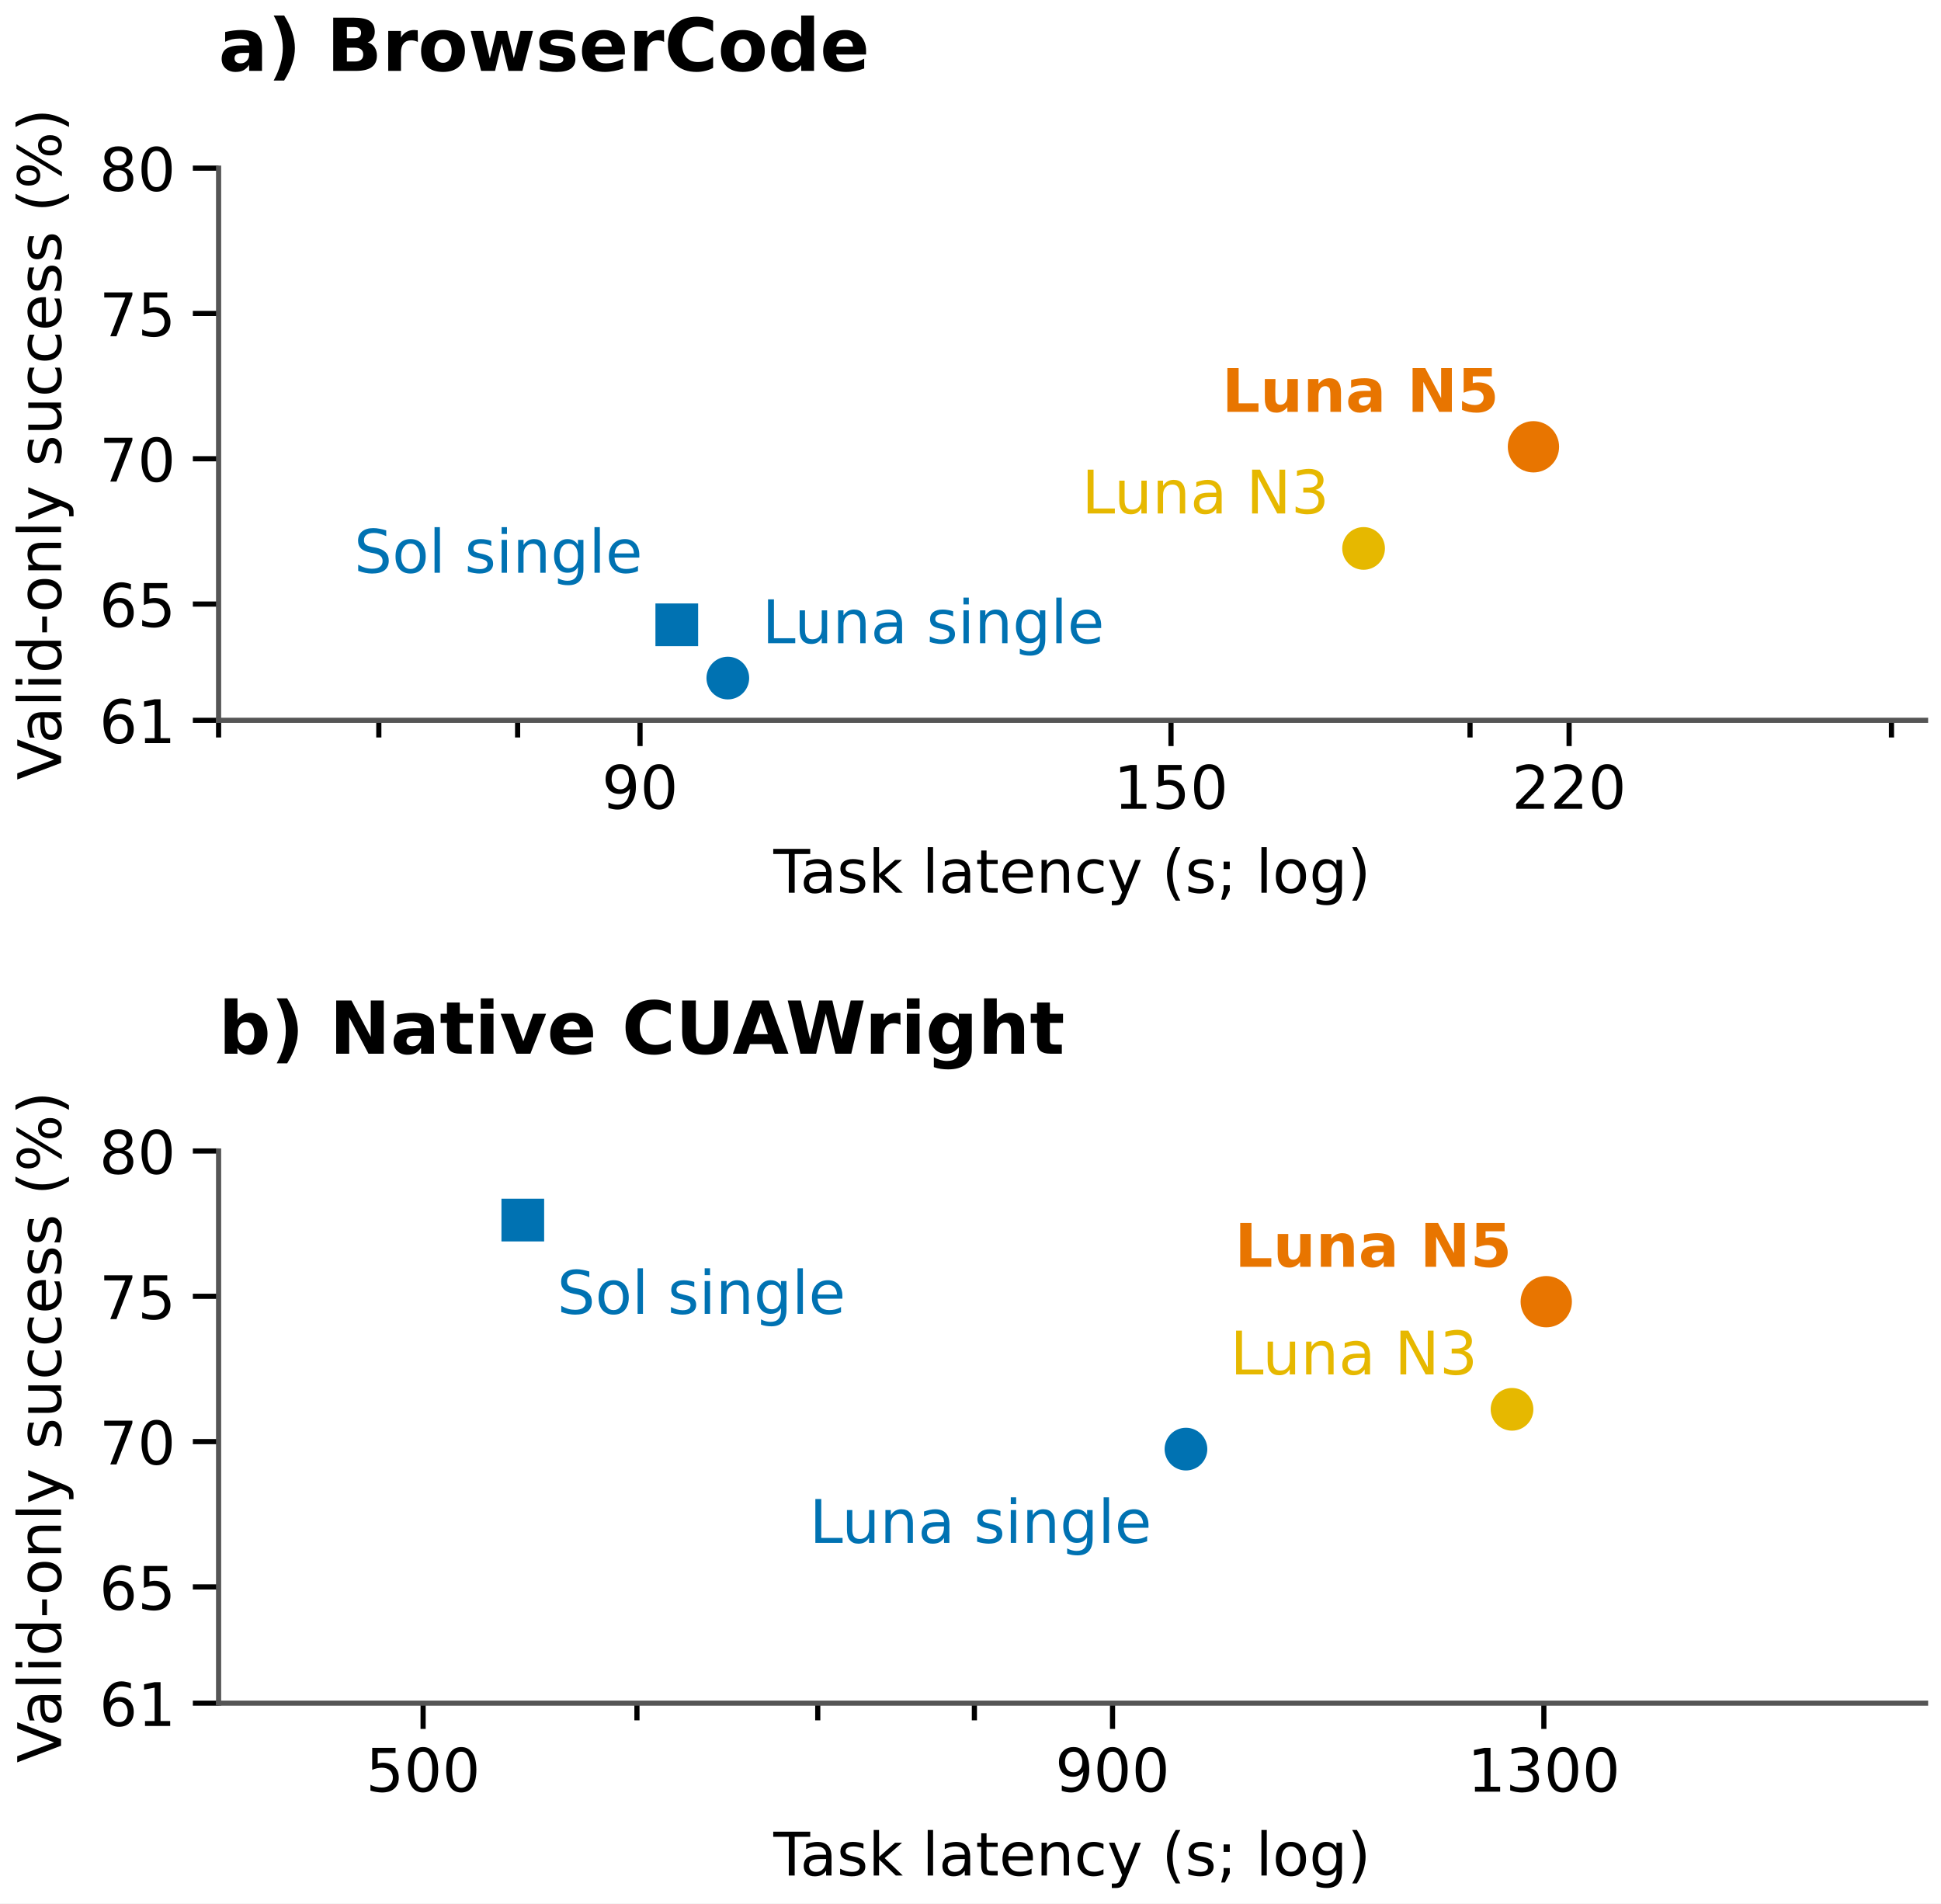
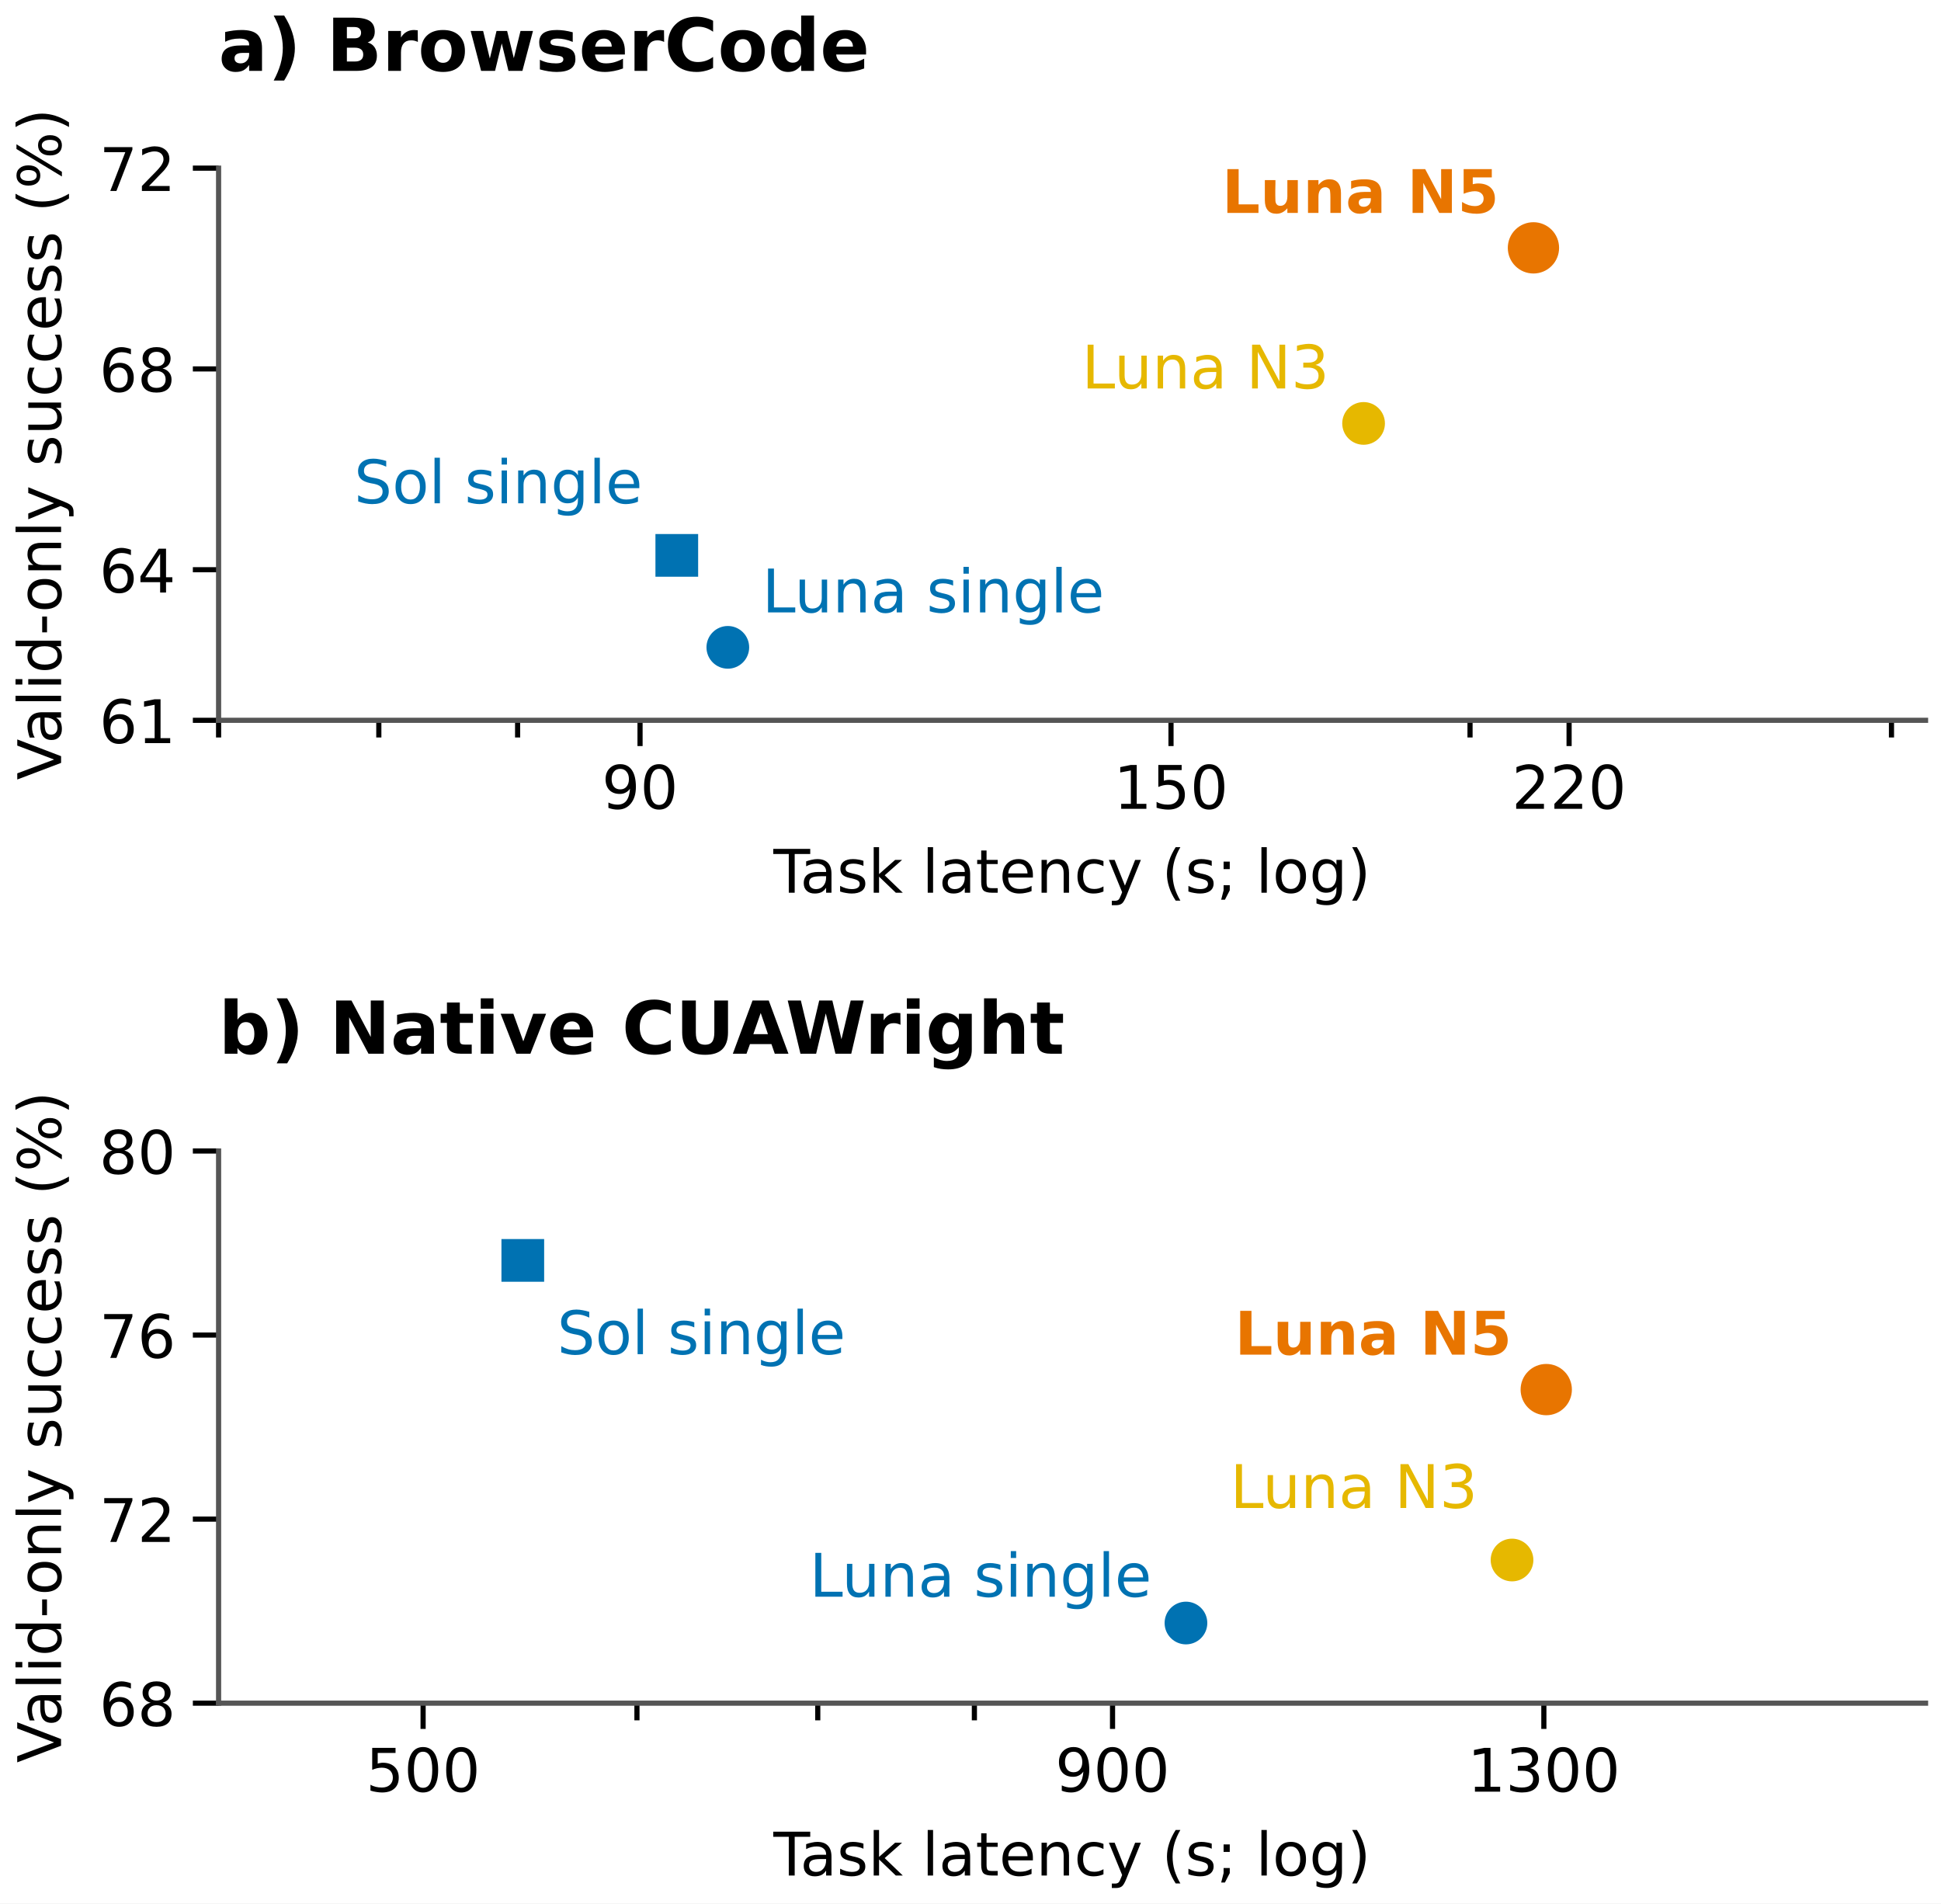
<svg xmlns="http://www.w3.org/2000/svg" xmlns:xlink="http://www.w3.org/1999/xlink" width="226.272pt" height="221.868pt" viewBox="0 0 226.272 221.868" version="1.1">
  <defs>
    <style type="text/css">*{stroke-linejoin: round; stroke-linecap: butt}</style>
  </defs>
  <g id="figure_1">
    <g id="patch_1">
      <path d="M 0 221.868 L 226.272 221.868 L 226.272 0 L 0 0 z " style="fill: #ffffff" />
    </g>
    <g id="axes_1">
      <g id="patch_2">
        <path d="M 25.482 83.958 L 224.472 83.958 L 224.472 19.599 L 25.482 19.599 z " style="fill: #ffffff" />
      </g>
      <g id="matplotlib.axis_1">
        <g id="xtick_1">
          <g id="line2d_1">
            <defs>
-               <path id="m2c87d42861" d="M 0 0 L 0 3 " style="stroke: #000000; stroke-width: 0.6" />
+               <path id="m4e967ffd11" d="M 0 0 L 0 3 " style="stroke: #000000; stroke-width: 0.6" />
            </defs>
            <g>
-               <use xlink:href="#m2c87d42861" x="74.613" y="83.958" style="stroke: #000000; stroke-width: 0.6" />
+               <use xlink:href="#m4e967ffd11" x="74.613" y="83.958" style="stroke: #000000; stroke-width: 0.6" />
            </g>
          </g>
          <g id="text_1">
            <text style="font: 7px 'DejaVu Sans'; text-anchor: middle" x="74.613" y="94.277" transform="rotate(-0 74.61271 94.27729)">90</text>
          </g>
        </g>
        <g id="xtick_2">
          <g id="line2d_2">
            <g>
-               <use xlink:href="#m2c87d42861" x="136.51" y="83.958" style="stroke: #000000; stroke-width: 0.6" />
+               <use xlink:href="#m4e967ffd11" x="136.51" y="83.958" style="stroke: #000000; stroke-width: 0.6" />
            </g>
          </g>
          <g id="text_2">
            <text style="font: 7px 'DejaVu Sans'; text-anchor: middle" x="136.51" y="94.277" transform="rotate(-0 136.5098 94.27729)">150</text>
          </g>
        </g>
        <g id="xtick_3">
          <g id="line2d_3">
            <g>
-               <use xlink:href="#m2c87d42861" x="182.917" y="83.958" style="stroke: #000000; stroke-width: 0.6" />
+               <use xlink:href="#m4e967ffd11" x="182.917" y="83.958" style="stroke: #000000; stroke-width: 0.6" />
            </g>
          </g>
          <g id="text_3">
            <text style="font: 7px 'DejaVu Sans'; text-anchor: middle" x="182.917" y="94.277" transform="rotate(-0 182.9173 94.27729)">220</text>
          </g>
        </g>
        <g id="xtick_4">
          <g id="line2d_4">
            <defs>
-               <path id="ma12f19c7bb" d="M 0 0 L 0 2 " style="stroke: #000000; stroke-width: 0.6" />
+               <path id="me704eec78e" d="M 0 0 L 0 2 " style="stroke: #000000; stroke-width: 0.6" />
            </defs>
            <g>
-               <use xlink:href="#ma12f19c7bb" x="25.482" y="83.958" style="stroke: #000000; stroke-width: 0.6" />
+               <use xlink:href="#me704eec78e" x="25.482" y="83.958" style="stroke: #000000; stroke-width: 0.6" />
            </g>
          </g>
        </g>
        <g id="xtick_5">
          <g id="line2d_5">
            <g>
-               <use xlink:href="#ma12f19c7bb" x="44.161" y="83.958" style="stroke: #000000; stroke-width: 0.6" />
+               <use xlink:href="#me704eec78e" x="44.161" y="83.958" style="stroke: #000000; stroke-width: 0.6" />
            </g>
          </g>
        </g>
        <g id="xtick_6">
          <g id="line2d_6">
            <g>
-               <use xlink:href="#ma12f19c7bb" x="60.341" y="83.958" style="stroke: #000000; stroke-width: 0.6" />
+               <use xlink:href="#me704eec78e" x="60.341" y="83.958" style="stroke: #000000; stroke-width: 0.6" />
            </g>
          </g>
        </g>
        <g id="xtick_7">
          <g id="line2d_7">
            <g>
-               <use xlink:href="#ma12f19c7bb" x="171.369" y="83.958" style="stroke: #000000; stroke-width: 0.6" />
+               <use xlink:href="#me704eec78e" x="171.369" y="83.958" style="stroke: #000000; stroke-width: 0.6" />
            </g>
          </g>
        </g>
        <g id="xtick_8">
          <g id="line2d_8">
            <g>
-               <use xlink:href="#ma12f19c7bb" x="220.499" y="83.958" style="stroke: #000000; stroke-width: 0.6" />
+               <use xlink:href="#me704eec78e" x="220.499" y="83.958" style="stroke: #000000; stroke-width: 0.6" />
            </g>
          </g>
        </g>
        <g id="text_4">
          <text style="font: 7px 'DejaVu Sans'; text-anchor: middle" x="124.977" y="104.052" transform="rotate(-0 124.9772 104.052)">Task latency (s; log)</text>
        </g>
      </g>
      <g id="matplotlib.axis_2">
        <g id="ytick_1">
          <g id="line2d_9">
            <defs>
-               <path id="m68c492e64d" d="M 0 0 L -3 0 " style="stroke: #000000; stroke-width: 0.6" />
+               <path id="m73b035f167" d="M 0 0 L -3 0 " style="stroke: #000000; stroke-width: 0.6" />
            </defs>
            <g>
-               <use xlink:href="#m68c492e64d" x="25.482" y="83.958" style="stroke: #000000; stroke-width: 0.6" />
+               <use xlink:href="#m73b035f167" x="25.482" y="83.958" style="stroke: #000000; stroke-width: 0.6" />
            </g>
          </g>
          <g id="text_5">
            <text style="font: 7px 'DejaVu Sans'; text-anchor: end" x="20.482" y="86.618" transform="rotate(-0 20.48219 86.61784)">61</text>
          </g>
        </g>
        <g id="ytick_2">
          <g id="line2d_10">
            <g>
-               <use xlink:href="#m68c492e64d" x="25.482" y="70.409" style="stroke: #000000; stroke-width: 0.6" />
+               <use xlink:href="#m73b035f167" x="25.482" y="66.406" style="stroke: #000000; stroke-width: 0.6" />
            </g>
          </g>
          <g id="text_6">
-             <text style="font: 7px 'DejaVu Sans'; text-anchor: end" x="20.482" y="73.068" transform="rotate(-0 20.48219 73.06842)">65</text>
+             <text style="font: 7px 'DejaVu Sans'; text-anchor: end" x="20.482" y="69.065" transform="rotate(-0 20.48219 69.06519)">64</text>
          </g>
        </g>
        <g id="ytick_3">
          <g id="line2d_11">
            <g>
-               <use xlink:href="#m68c492e64d" x="25.482" y="53.472" style="stroke: #000000; stroke-width: 0.6" />
+               <use xlink:href="#m73b035f167" x="25.482" y="43.002" style="stroke: #000000; stroke-width: 0.6" />
            </g>
          </g>
          <g id="text_7">
-             <text style="font: 7px 'DejaVu Sans'; text-anchor: end" x="20.482" y="56.132" transform="rotate(-0 20.48219 56.13166)">70</text>
+             <text style="font: 7px 'DejaVu Sans'; text-anchor: end" x="20.482" y="45.662" transform="rotate(-0 20.48219 45.66166)">68</text>
          </g>
        </g>
        <g id="ytick_4">
          <g id="line2d_12">
            <g>
-               <use xlink:href="#m68c492e64d" x="25.482" y="36.535" style="stroke: #000000; stroke-width: 0.6" />
+               <use xlink:href="#m73b035f167" x="25.482" y="19.599" style="stroke: #000000; stroke-width: 0.6" />
            </g>
          </g>
          <g id="text_8">
-             <text style="font: 7px 'DejaVu Sans'; text-anchor: end" x="20.482" y="39.195" transform="rotate(-0 20.48219 39.19489)">75</text>
-           </g>
-         </g>
-         <g id="ytick_5">
-           <g id="line2d_13">
-             <g>
-               <use xlink:href="#m68c492e64d" x="25.482" y="19.599" style="stroke: #000000; stroke-width: 0.6" />
-             </g>
-           </g>
-           <g id="text_9">
-             <text style="font: 7px 'DejaVu Sans'; text-anchor: end" x="20.482" y="22.258" transform="rotate(-0 20.48219 22.25812)">80</text>
-           </g>
-         </g>
-         <g id="text_10">
+             <text style="font: 7px 'DejaVu Sans'; text-anchor: end" x="20.482" y="22.258" transform="rotate(-0 20.48219 22.25812)">72</text>
+           </g>
+         </g>
+         <g id="text_9">
          <text style="font: 7px 'DejaVu Sans'; text-anchor: middle" x="7.119" y="51.779" transform="rotate(-90 7.118906 51.77853)">Valid-only success (%)</text>
        </g>
      </g>
      <g id="patch_3">
        <path d="M 25.482 83.958 L 25.482 19.599 " style="fill: none; stroke: #555555; stroke-width: 0.6; stroke-linejoin: miter; stroke-linecap: square" />
      </g>
      <g id="patch_4">
        <path d="M 25.482 83.958 L 224.472 83.958 " style="fill: none; stroke: #555555; stroke-width: 0.6; stroke-linejoin: miter; stroke-linecap: square" />
      </g>
      <g id="PathCollection_1">
        <defs>
-           <path id="m00ace1ce8e" d="M -2.739 2.739 L 2.739 2.739 L 2.739 -2.739 L -2.739 -2.739 z " style="stroke: #ffffff; stroke-width: 0.5" />
+           <path id="m3391469585" d="M -2.739 2.739 L 2.739 2.739 L 2.739 -2.739 L -2.739 -2.739 z " style="stroke: #ffffff; stroke-width: 0.5" />
        </defs>
-         <g clip-path="url(#pb59b9ef410)">
-           <use xlink:href="#m00ace1ce8e" x="78.897" y="72.829" style="fill: #0072b2; stroke: #ffffff; stroke-width: 0.5" />
-         </g>
-       </g>
-       <g id="text_11">
-         <text style="fill: #0072b2; font: 7px 'DejaVu Sans'; text-anchor: end" x="74.897" y="66.76" transform="rotate(-0 74.89707 66.76007)">Sol single</text>
+         <g clip-path="url(#p4481ed5fee)">
+           <use xlink:href="#m3391469585" x="78.897" y="64.734" style="fill: #0072b2; stroke: #ffffff; stroke-width: 0.5" />
+         </g>
+       </g>
+       <g id="text_10">
+         <text style="fill: #0072b2; font: 7px 'DejaVu Sans'; text-anchor: end" x="74.897" y="58.666" transform="rotate(-0 74.89707 58.66562)">Sol single</text>
      </g>
      <g id="PathCollection_2">
        <defs>
-           <path id="m58b0a2553c" d="M 0 2.739 C 0.726 2.739 1.423 2.45 1.936 1.936 C 2.45 1.423 2.739 0.726 2.739 0 C 2.739 -0.726 2.45 -1.423 1.936 -1.936 C 1.423 -2.45 0.726 -2.739 0 -2.739 C -0.726 -2.739 -1.423 -2.45 -1.936 -1.936 C -2.45 -1.423 -2.739 -0.726 -2.739 0 C -2.739 0.726 -2.45 1.423 -1.936 1.936 C -1.423 2.45 -0.726 2.739 0 2.739 z " style="stroke: #ffffff; stroke-width: 0.5" />
+           <path id="m72cfeaaa5b" d="M 0 2.739 C 0.726 2.739 1.423 2.45 1.936 1.936 C 2.45 1.423 2.739 0.726 2.739 0 C 2.739 -0.726 2.45 -1.423 1.936 -1.936 C 1.423 -2.45 0.726 -2.739 0 -2.739 C -0.726 -2.739 -1.423 -2.45 -1.936 -1.936 C -2.45 -1.423 -2.739 -0.726 -2.739 0 C -2.739 0.726 -2.45 1.423 -1.936 1.936 C -1.423 2.45 -0.726 2.739 0 2.739 z " style="stroke: #ffffff; stroke-width: 0.5" />
        </defs>
-         <g clip-path="url(#pb59b9ef410)">
-           <use xlink:href="#m58b0a2553c" x="84.846" y="79.035" style="fill: #0072b2; stroke: #ffffff; stroke-width: 0.5" />
-         </g>
-       </g>
-       <g id="text_12">
-         <text style="fill: #0072b2; font: 7px 'DejaVu Sans'; text-anchor: start" x="88.846" y="74.966" transform="rotate(-0 88.84583 74.96632)">Luna single</text>
+         <g clip-path="url(#p4481ed5fee)">
+           <use xlink:href="#m72cfeaaa5b" x="84.846" y="75.454" style="fill: #0072b2; stroke: #ffffff; stroke-width: 0.5" />
+         </g>
+       </g>
+       <g id="text_11">
+         <text style="fill: #0072b2; font: 7px 'DejaVu Sans'; text-anchor: start" x="88.846" y="71.386" transform="rotate(-0 88.84583 71.3855)">Luna single</text>
      </g>
      <g id="PathCollection_3">
        <defs>
-           <path id="me48e038780" d="M 0 2.739 C 0.726 2.739 1.423 2.45 1.936 1.936 C 2.45 1.423 2.739 0.726 2.739 0 C 2.739 -0.726 2.45 -1.423 1.936 -1.936 C 1.423 -2.45 0.726 -2.739 0 -2.739 C -0.726 -2.739 -1.423 -2.45 -1.936 -1.936 C -2.45 -1.423 -2.739 -0.726 -2.739 0 C -2.739 0.726 -2.45 1.423 -1.936 1.936 C -1.423 2.45 -0.726 2.739 0 2.739 z " style="stroke: #ffffff; stroke-width: 0.5" />
+           <path id="m89c05f3029" d="M 0 2.739 C 0.726 2.739 1.423 2.45 1.936 1.936 C 2.45 1.423 2.739 0.726 2.739 0 C 2.739 -0.726 2.45 -1.423 1.936 -1.936 C 1.423 -2.45 0.726 -2.739 0 -2.739 C -0.726 -2.739 -1.423 -2.45 -1.936 -1.936 C -2.45 -1.423 -2.739 -0.726 -2.739 0 C -2.739 0.726 -2.45 1.423 -1.936 1.936 C -1.423 2.45 -0.726 2.739 0 2.739 z " style="stroke: #ffffff; stroke-width: 0.5" />
        </defs>
-         <g clip-path="url(#pb59b9ef410)">
-           <use xlink:href="#me48e038780" x="158.96" y="63.924" style="fill: #e6b800; stroke: #ffffff; stroke-width: 0.5" />
-         </g>
-       </g>
-       <g id="text_13">
-         <text style="fill: #e6b800; font: 7px 'DejaVu Sans'; text-anchor: end" x="154.96" y="59.855" transform="rotate(-0 154.9605 59.85545)">Luna N3</text>
+         <g clip-path="url(#p4481ed5fee)">
+           <use xlink:href="#m89c05f3029" x="158.96" y="49.353" style="fill: #e6b800; stroke: #ffffff; stroke-width: 0.5" />
+         </g>
+       </g>
+       <g id="text_12">
+         <text style="fill: #e6b800; font: 7px 'DejaVu Sans'; text-anchor: end" x="154.96" y="45.285" transform="rotate(-0 154.9605 45.28491)">Luna N3</text>
      </g>
      <g id="PathCollection_4">
        <defs>
-           <path id="mf0c8ccc59a" d="M 0 3.24 C 0.859 3.24 1.684 2.899 2.291 2.291 C 2.899 1.684 3.24 0.859 3.24 0 C 3.24 -0.859 2.899 -1.684 2.291 -2.291 C 1.684 -2.899 0.859 -3.24 0 -3.24 C -0.859 -3.24 -1.684 -2.899 -2.291 -2.291 C -2.899 -1.684 -3.24 -0.859 -3.24 0 C -3.24 0.859 -2.899 1.684 -2.291 2.291 C -1.684 2.899 -0.859 3.24 0 3.24 z " style="stroke: #ffffff; stroke-width: 0.5" />
+           <path id="m627e40a1af" d="M 0 3.24 C 0.859 3.24 1.684 2.899 2.291 2.291 C 2.899 1.684 3.24 0.859 3.24 0 C 3.24 -0.859 2.899 -1.684 2.291 -2.291 C 1.684 -2.899 0.859 -3.24 0 -3.24 C -0.859 -3.24 -1.684 -2.899 -2.291 -2.291 C -2.899 -1.684 -3.24 -0.859 -3.24 0 C -3.24 0.859 -2.899 1.684 -2.291 2.291 C -1.684 2.899 -0.859 3.24 0 3.24 z " style="stroke: #ffffff; stroke-width: 0.5" />
        </defs>
-         <g clip-path="url(#pb59b9ef410)">
-           <use xlink:href="#mf0c8ccc59a" x="178.761" y="52.077" style="fill: #e87500; stroke: #ffffff; stroke-width: 0.5" />
-         </g>
-       </g>
-       <g id="text_14">
-         <text style="fill: #e87500; font: 700 7px 'DejaVu Sans'; text-anchor: end" x="174.761" y="48.008" transform="rotate(-0 174.7612 48.00823)">Luna N5</text>
+         <g clip-path="url(#p4481ed5fee)">
+           <use xlink:href="#m627e40a1af" x="178.761" y="28.89" style="fill: #e87500; stroke: #ffffff; stroke-width: 0.5" />
+         </g>
+       </g>
+       <g id="text_13">
+         <text style="fill: #e87500; font: 700 7px 'DejaVu Sans'; text-anchor: end" x="174.761" y="24.822" transform="rotate(-0 174.7612 24.82152)">Luna N5</text>
      </g>
    </g>
    <g id="axes_2">
      <g id="patch_5">
        <path d="M 25.482 198.519 L 224.472 198.519 L 224.472 134.159 L 25.482 134.159 z " style="fill: #ffffff" />
      </g>
      <g id="matplotlib.axis_3">
        <g id="xtick_9">
+           <g id="line2d_13">
+             <g>
+               <use xlink:href="#m4e967ffd11" x="49.323" y="198.519" style="stroke: #000000; stroke-width: 0.6" />
+             </g>
+           </g>
+           <g id="text_14">
+             <text style="font: 7px 'DejaVu Sans'; text-anchor: middle" x="49.323" y="208.838" transform="rotate(-0 49.32255 208.8376)">500</text>
+           </g>
+         </g>
+         <g id="xtick_10">
          <g id="line2d_14">
            <g>
-               <use xlink:href="#m2c87d42861" x="49.323" y="198.519" style="stroke: #000000; stroke-width: 0.6" />
+               <use xlink:href="#m4e967ffd11" x="129.694" y="198.519" style="stroke: #000000; stroke-width: 0.6" />
            </g>
          </g>
          <g id="text_15">
-             <text style="font: 7px 'DejaVu Sans'; text-anchor: middle" x="49.323" y="208.838" transform="rotate(-0 49.32255 208.8376)">500</text>
-           </g>
-         </g>
-         <g id="xtick_10">
+             <text style="font: 7px 'DejaVu Sans'; text-anchor: middle" x="129.694" y="208.838" transform="rotate(-0 129.6941 208.8376)">900</text>
+           </g>
+         </g>
+         <g id="xtick_11">
          <g id="line2d_15">
            <g>
-               <use xlink:href="#m2c87d42861" x="129.694" y="198.519" style="stroke: #000000; stroke-width: 0.6" />
+               <use xlink:href="#m4e967ffd11" x="179.975" y="198.519" style="stroke: #000000; stroke-width: 0.6" />
            </g>
          </g>
          <g id="text_16">
-             <text style="font: 7px 'DejaVu Sans'; text-anchor: middle" x="129.694" y="208.838" transform="rotate(-0 129.6941 208.8376)">900</text>
-           </g>
-         </g>
-         <g id="xtick_11">
+             <text style="font: 7px 'DejaVu Sans'; text-anchor: middle" x="179.975" y="208.838" transform="rotate(-0 179.9753 208.8376)">1300</text>
+           </g>
+         </g>
+         <g id="xtick_12">
          <g id="line2d_16">
            <g>
-               <use xlink:href="#m2c87d42861" x="179.975" y="198.519" style="stroke: #000000; stroke-width: 0.6" />
-             </g>
-           </g>
-           <g id="text_17">
-             <text style="font: 7px 'DejaVu Sans'; text-anchor: middle" x="179.975" y="208.838" transform="rotate(-0 179.9753 208.8376)">1300</text>
-           </g>
-         </g>
-         <g id="xtick_12">
+               <use xlink:href="#me704eec78e" x="74.252" y="198.519" style="stroke: #000000; stroke-width: 0.6" />
+             </g>
+           </g>
+         </g>
+         <g id="xtick_13">
          <g id="line2d_17">
            <g>
-               <use xlink:href="#ma12f19c7bb" x="74.252" y="198.519" style="stroke: #000000; stroke-width: 0.6" />
-             </g>
-           </g>
-         </g>
-         <g id="xtick_13">
+               <use xlink:href="#me704eec78e" x="95.33" y="198.519" style="stroke: #000000; stroke-width: 0.6" />
+             </g>
+           </g>
+         </g>
+         <g id="xtick_14">
          <g id="line2d_18">
            <g>
-               <use xlink:href="#ma12f19c7bb" x="95.33" y="198.519" style="stroke: #000000; stroke-width: 0.6" />
-             </g>
-           </g>
-         </g>
-         <g id="xtick_14">
+               <use xlink:href="#me704eec78e" x="113.589" y="198.519" style="stroke: #000000; stroke-width: 0.6" />
+             </g>
+           </g>
+         </g>
+         <g id="text_17">
+           <text style="font: 7px 'DejaVu Sans'; text-anchor: middle" x="124.977" y="218.612" transform="rotate(-0 124.9772 218.6123)">Task latency (s; log)</text>
+         </g>
+       </g>
+       <g id="matplotlib.axis_4">
+         <g id="ytick_5">
          <g id="line2d_19">
            <g>
-               <use xlink:href="#ma12f19c7bb" x="113.589" y="198.519" style="stroke: #000000; stroke-width: 0.6" />
-             </g>
-           </g>
-         </g>
-         <g id="text_18">
-           <text style="font: 7px 'DejaVu Sans'; text-anchor: middle" x="124.977" y="218.612" transform="rotate(-0 124.9772 218.6123)">Task latency (s; log)</text>
-         </g>
-       </g>
-       <g id="matplotlib.axis_4">
+               <use xlink:href="#m73b035f167" x="25.482" y="198.519" style="stroke: #000000; stroke-width: 0.6" />
+             </g>
+           </g>
+           <g id="text_18">
+             <text style="font: 7px 'DejaVu Sans'; text-anchor: end" x="20.482" y="201.178" transform="rotate(-0 20.48219 201.1781)">68</text>
+           </g>
+         </g>
        <g id="ytick_6">
          <g id="line2d_20">
            <g>
-               <use xlink:href="#m68c492e64d" x="25.482" y="198.519" style="stroke: #000000; stroke-width: 0.6" />
+               <use xlink:href="#m73b035f167" x="25.482" y="177.065" style="stroke: #000000; stroke-width: 0.6" />
            </g>
          </g>
          <g id="text_19">
-             <text style="font: 7px 'DejaVu Sans'; text-anchor: end" x="20.482" y="201.178" transform="rotate(-0 20.48219 201.1781)">61</text>
+             <text style="font: 7px 'DejaVu Sans'; text-anchor: end" x="20.482" y="179.725" transform="rotate(-0 20.48219 179.7249)">72</text>
          </g>
        </g>
        <g id="ytick_7">
          <g id="line2d_21">
            <g>
-               <use xlink:href="#m68c492e64d" x="25.482" y="184.969" style="stroke: #000000; stroke-width: 0.6" />
+               <use xlink:href="#m73b035f167" x="25.482" y="155.612" style="stroke: #000000; stroke-width: 0.6" />
            </g>
          </g>
          <g id="text_20">
-             <text style="font: 7px 'DejaVu Sans'; text-anchor: end" x="20.482" y="187.629" transform="rotate(-0 20.48219 187.6287)">65</text>
+             <text style="font: 7px 'DejaVu Sans'; text-anchor: end" x="20.482" y="158.272" transform="rotate(-0 20.48219 158.2716)">76</text>
          </g>
        </g>
        <g id="ytick_8">
          <g id="line2d_22">
            <g>
-               <use xlink:href="#m68c492e64d" x="25.482" y="168.032" style="stroke: #000000; stroke-width: 0.6" />
+               <use xlink:href="#m73b035f167" x="25.482" y="134.159" style="stroke: #000000; stroke-width: 0.6" />
            </g>
          </g>
          <g id="text_21">
-             <text style="font: 7px 'DejaVu Sans'; text-anchor: end" x="20.482" y="170.692" transform="rotate(-0 20.48219 170.6919)">70</text>
-           </g>
-         </g>
-         <g id="ytick_9">
-           <g id="line2d_23">
-             <g>
-               <use xlink:href="#m68c492e64d" x="25.482" y="151.096" style="stroke: #000000; stroke-width: 0.6" />
-             </g>
-           </g>
-           <g id="text_22">
-             <text style="font: 7px 'DejaVu Sans'; text-anchor: end" x="20.482" y="153.755" transform="rotate(-0 20.48219 153.7552)">75</text>
-           </g>
-         </g>
-         <g id="ytick_10">
-           <g id="line2d_24">
-             <g>
-               <use xlink:href="#m68c492e64d" x="25.482" y="134.159" style="stroke: #000000; stroke-width: 0.6" />
-             </g>
-           </g>
-           <g id="text_23">
            <text style="font: 7px 'DejaVu Sans'; text-anchor: end" x="20.482" y="136.818" transform="rotate(-0 20.48219 136.8184)">80</text>
          </g>
        </g>
-         <g id="text_24">
+         <g id="text_22">
          <text style="font: 7px 'DejaVu Sans'; text-anchor: middle" x="7.119" y="166.339" transform="rotate(-90 7.118906 166.3388)">Valid-only success (%)</text>
        </g>
      </g>
      <g id="patch_6">
        <path d="M 25.482 198.519 L 25.482 134.159 " style="fill: none; stroke: #555555; stroke-width: 0.6; stroke-linejoin: miter; stroke-linecap: square" />
      </g>
      <g id="patch_7">
        <path d="M 25.482 198.519 L 224.472 198.519 " style="fill: none; stroke: #555555; stroke-width: 0.6; stroke-linejoin: miter; stroke-linecap: square" />
      </g>
      <g id="PathCollection_5">
-         <g clip-path="url(#p4ff8e70e62)">
-           <use xlink:href="#m00ace1ce8e" x="60.945" y="142.213" style="fill: #0072b2; stroke: #ffffff; stroke-width: 0.5" />
+         <g clip-path="url(#p142eb2e721)">
+           <use xlink:href="#m3391469585" x="60.945" y="146.911" style="fill: #0072b2; stroke: #ffffff; stroke-width: 0.5" />
+         </g>
+       </g>
+       <g id="text_23">
+         <text style="fill: #0072b2; font: 7px 'DejaVu Sans'; text-anchor: start" x="64.945" y="157.842" transform="rotate(-0 64.94462 157.8424)">Sol single</text>
+       </g>
+       <g id="PathCollection_6">
+         <g clip-path="url(#p142eb2e721)">
+           <use xlink:href="#m72cfeaaa5b" x="138.253" y="189.177" style="fill: #0072b2; stroke: #ffffff; stroke-width: 0.5" />
+         </g>
+       </g>
+       <g id="text_24">
+         <text style="fill: #0072b2; font: 7px 'DejaVu Sans'; text-anchor: end" x="134.253" y="186.109" transform="rotate(-0 134.2529 186.109)">Luna single</text>
+       </g>
+       <g id="PathCollection_7">
+         <g clip-path="url(#p142eb2e721)">
+           <use xlink:href="#m89c05f3029" x="176.264" y="181.833" style="fill: #e6b800; stroke: #ffffff; stroke-width: 0.5" />
        </g>
      </g>
      <g id="text_25">
-         <text style="fill: #0072b2; font: 7px 'DejaVu Sans'; text-anchor: start" x="64.945" y="153.144" transform="rotate(-0 64.94462 153.1444)">Sol single</text>
-       </g>
-       <g id="PathCollection_6">
-         <g clip-path="url(#p4ff8e70e62)">
-           <use xlink:href="#m58b0a2553c" x="138.253" y="168.907" style="fill: #0072b2; stroke: #ffffff; stroke-width: 0.5" />
+         <text style="fill: #e6b800; font: 7px 'DejaVu Sans'; text-anchor: end" x="172.264" y="175.764" transform="rotate(-0 172.2638 175.7644)">Luna N3</text>
+       </g>
+       <g id="PathCollection_8">
+         <g clip-path="url(#p142eb2e721)">
+           <use xlink:href="#m627e40a1af" x="180.254" y="161.969" style="fill: #e87500; stroke: #ffffff; stroke-width: 0.5" />
        </g>
      </g>
      <g id="text_26">
-         <text style="fill: #0072b2; font: 7px 'DejaVu Sans'; text-anchor: end" x="134.253" y="179.839" transform="rotate(-0 134.2529 179.839)">Luna single</text>
-       </g>
-       <g id="PathCollection_7">
-         <g clip-path="url(#p4ff8e70e62)">
-           <use xlink:href="#me48e038780" x="176.264" y="164.269" style="fill: #e6b800; stroke: #ffffff; stroke-width: 0.5" />
-         </g>
-       </g>
-       <g id="text_27">
-         <text style="fill: #e6b800; font: 7px 'DejaVu Sans'; text-anchor: end" x="172.264" y="160.2" transform="rotate(-0 172.2638 160.2003)">Luna N3</text>
-       </g>
-       <g id="PathCollection_8">
-         <g clip-path="url(#p4ff8e70e62)">
-           <use xlink:href="#mf0c8ccc59a" x="180.254" y="151.723" style="fill: #e87500; stroke: #ffffff; stroke-width: 0.5" />
-         </g>
-       </g>
-       <g id="text_28">
-         <text style="fill: #e87500; font: 700 7px 'DejaVu Sans'; text-anchor: end" x="176.254" y="147.655" transform="rotate(-0 176.254 147.6546)">Luna N5</text>
-       </g>
-     </g>
-     <g id="text_29">
+         <text style="fill: #e87500; font: 700 7px 'DejaVu Sans'; text-anchor: end" x="176.254" y="157.9" transform="rotate(-0 176.254 157.9003)">Luna N5</text>
+       </g>
+     </g>
+     <g id="text_27">
      <text style="font: 700 8.5px 'DejaVu Sans'; text-anchor: start" x="25.482" y="8.259" transform="rotate(-0 25.48219 8.258672)">a)  BrowserCode</text>
    </g>
-     <g id="text_30">
+     <g id="text_28">
      <text style="font: 700 8.5px 'DejaVu Sans'; text-anchor: start" x="25.482" y="122.819" transform="rotate(-0 25.48219 122.819)">b)  Native CUAWright</text>
    </g>
  </g>
  <defs>
-     <clipPath id="pb59b9ef410">
+     <clipPath id="p4481ed5fee">
      <rect x="25.482" y="19.599" width="198.99" height="64.36" />
    </clipPath>
-     <clipPath id="p4ff8e70e62">
+     <clipPath id="p142eb2e721">
      <rect x="25.482" y="134.159" width="198.99" height="64.36" />
    </clipPath>
  </defs>
</svg>
